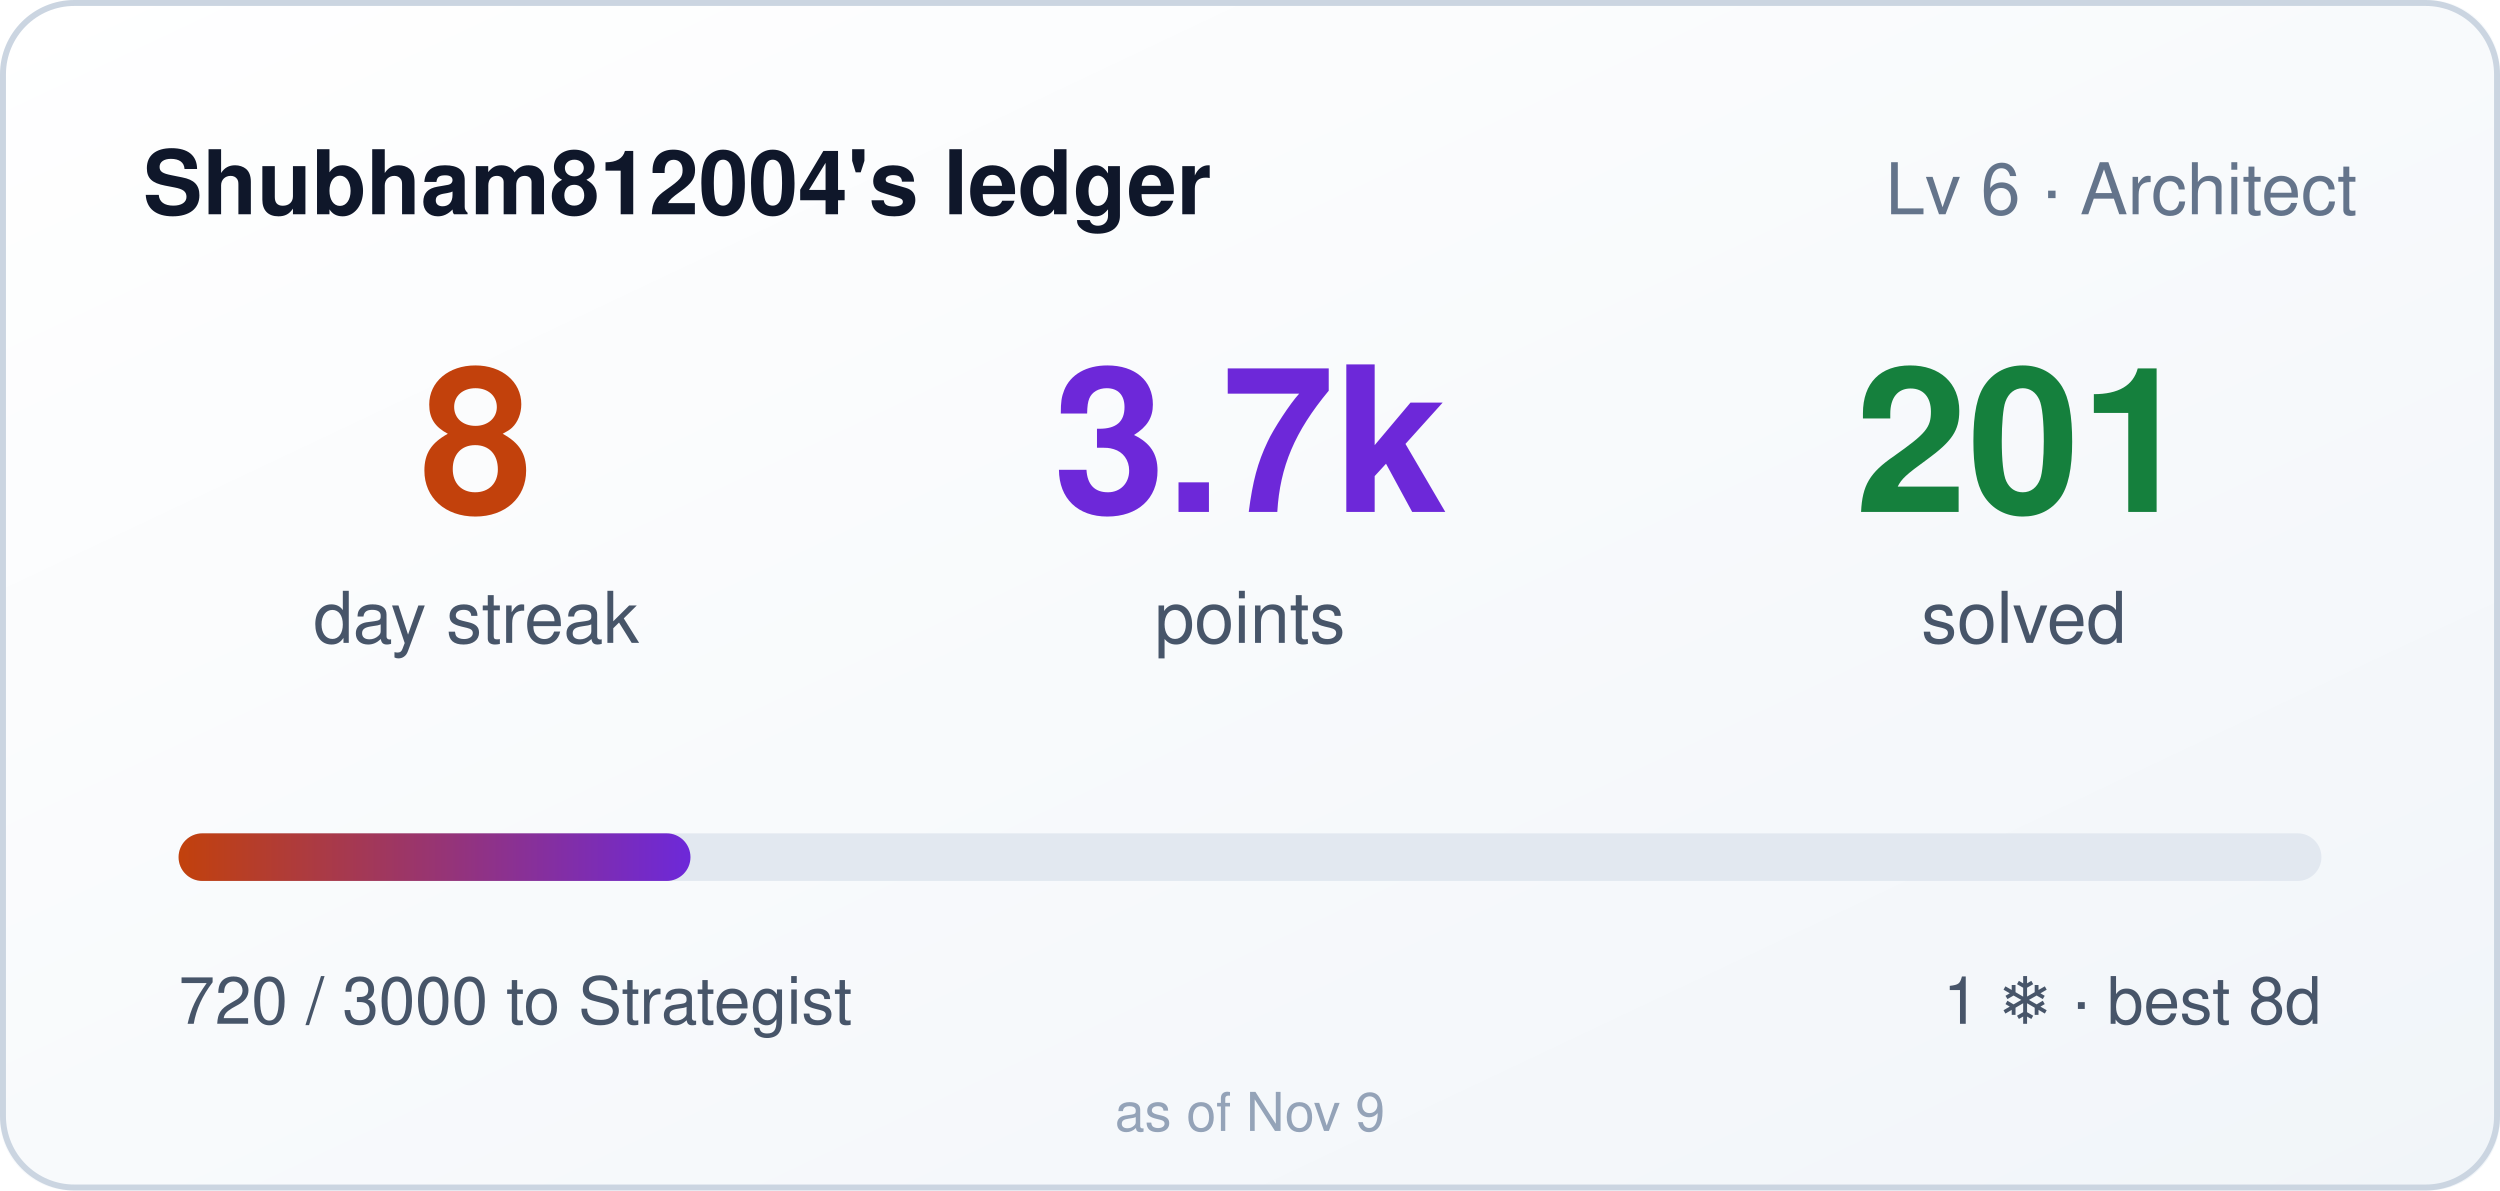
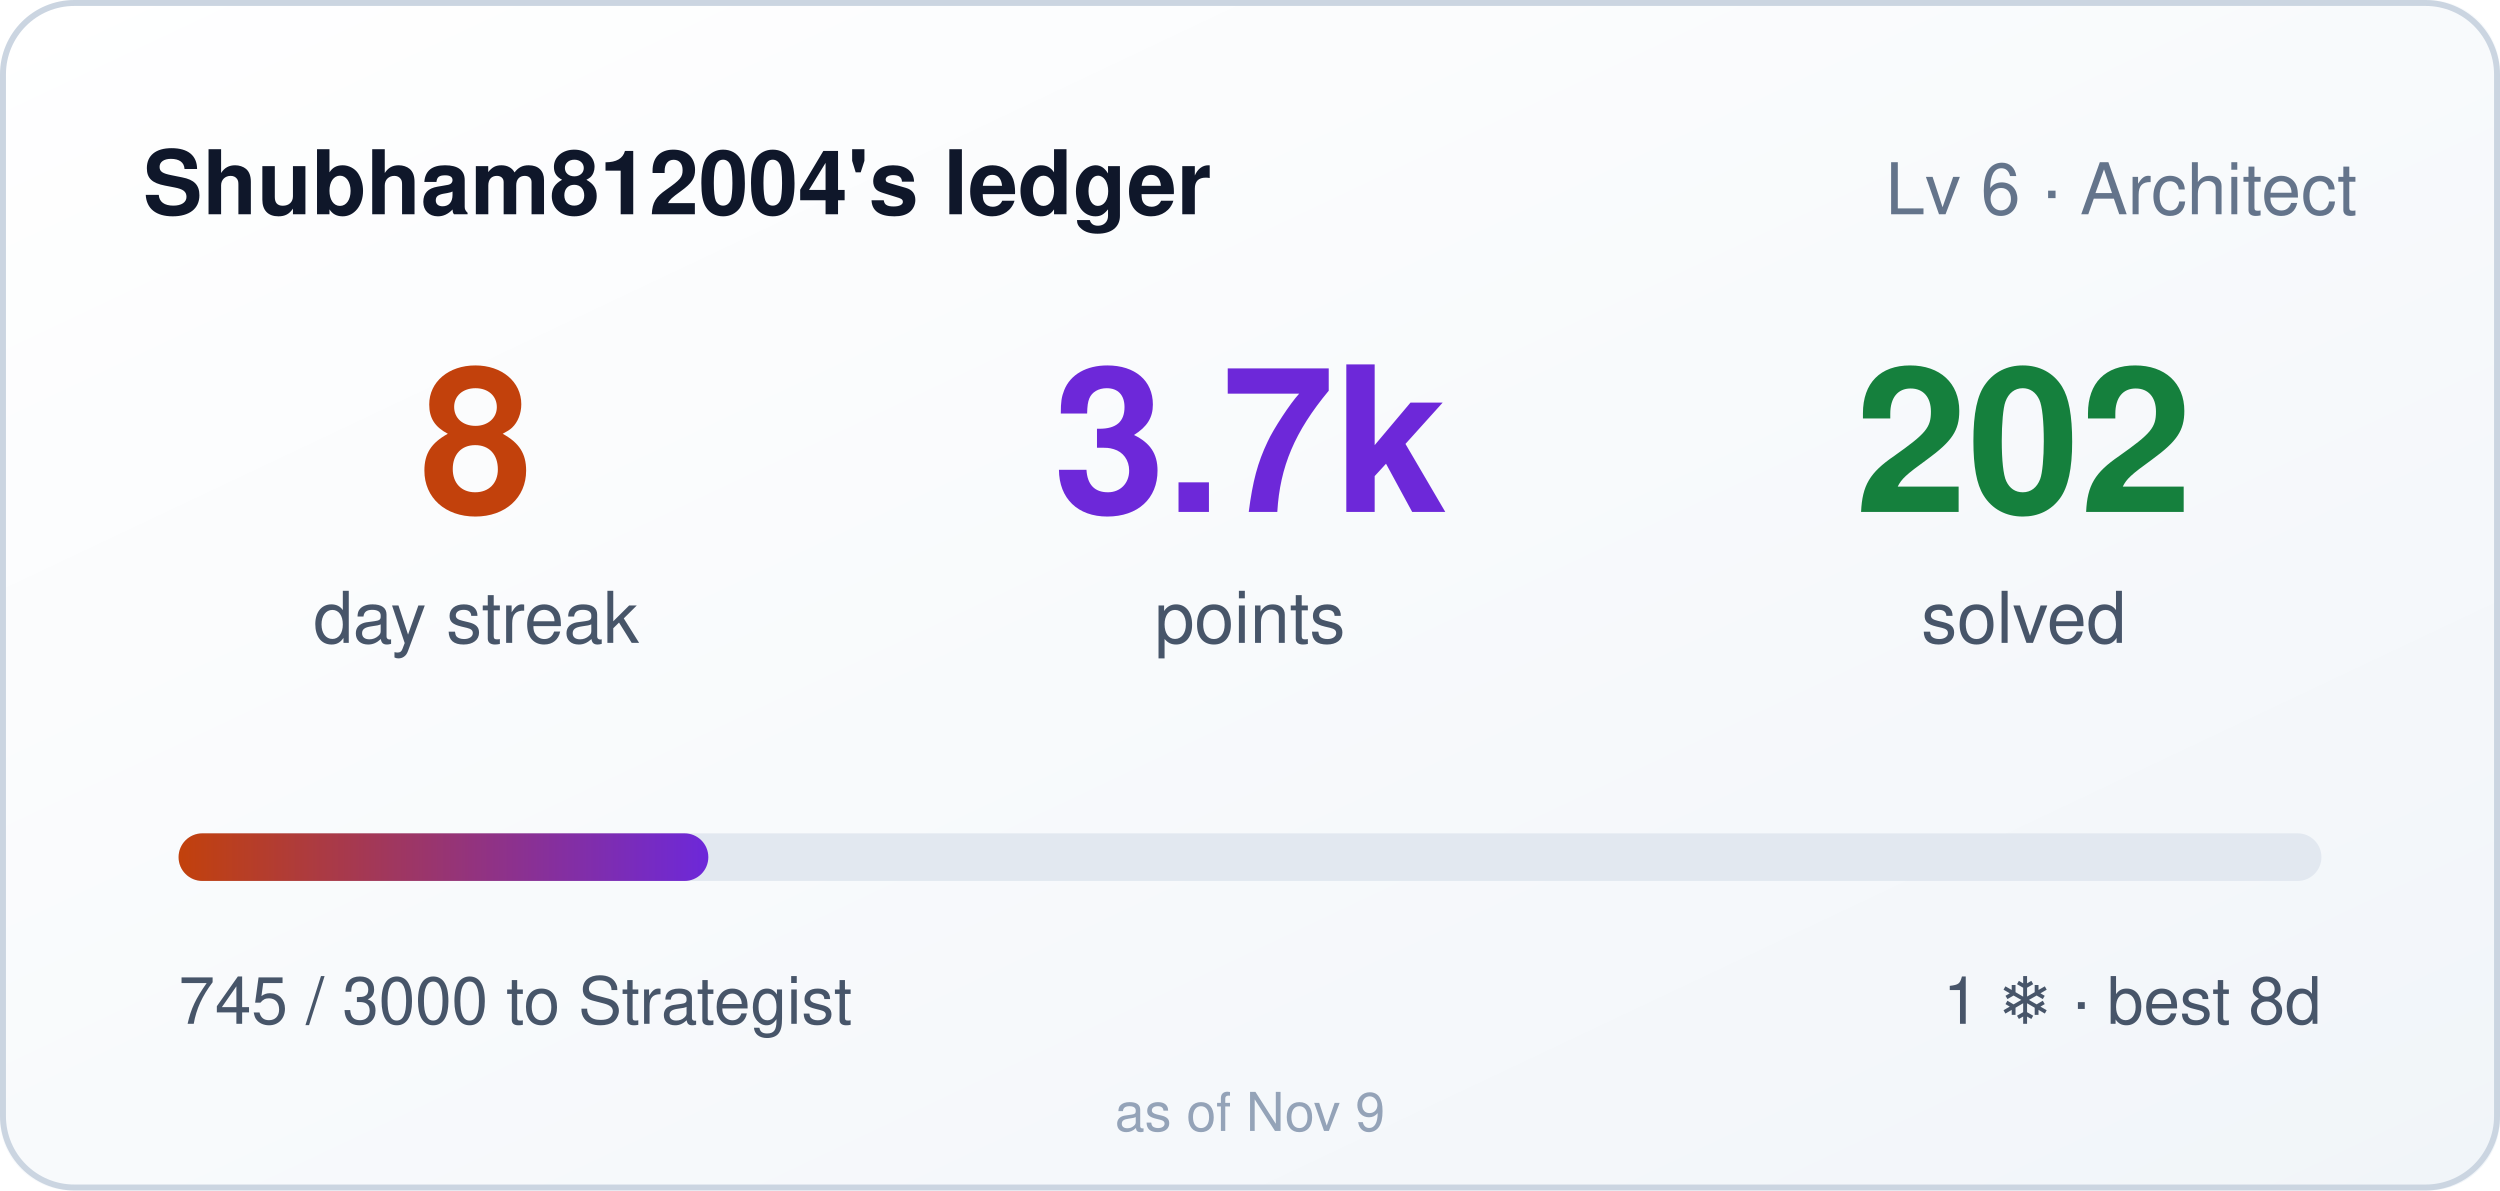
- <svg xmlns="http://www.w3.org/2000/svg" width="420" height="200" role="img" aria-label="Shubham812004's ledger: 8 day streak, 3720 points">
+ <svg xmlns="http://www.w3.org/2000/svg" width="420" height="200" role="img" aria-label="Shubham812004's ledger: 8 day streak, 3745 points">
  <style>
    .bar,.n{transform-box:fill-box}
    .bar{transform-origin:left center}
    @media (prefers-reduced-motion: no-preference){
      .bar{animation:cl-grow .9s cubic-bezier(.22,1,.36,1) both}
      .n{animation:cl-rise .5s ease-out both}
      .n2{animation-delay:.08s}
      .n3{animation-delay:.16s}
    }
    @keyframes cl-grow{from{transform:scaleX(0)}to{transform:scaleX(1)}}
    @keyframes cl-rise{from{opacity:0;transform:translateY(6px)}to{opacity:1;transform:none}}
  </style>
  <defs>
    <linearGradient id="bg" x1="0" y1="0" x2="1" y2="1">
      <stop offset="0" stop-color="#ffffff" />
      <stop offset="1" stop-color="#f1f5f9" />
    </linearGradient>
    <linearGradient id="bar" x1="0" y1="0" x2="1" y2="0">
      <stop offset="0" stop-color="#c2410c" />
      <stop offset="1" stop-color="#6d28d9" />
    </linearGradient>
  </defs>
  <rect width="420" height="200" rx="12" fill="url(#bg)" />
  <rect x="0.5" y="0.5" width="419" height="199" rx="12" fill="none" stroke="#cbd5e1" />
  <text x="24" y="36" fill="#0f172a" font-size="15" font-weight="600" font-family="Segoe UI,Helvetica,Arial,sans-serif">Shubham812004's ledger</text>
  <text x="396" y="36" fill="#64748b" font-size="12" text-anchor="end" font-family="Segoe UI,Helvetica,Arial,sans-serif">Lv 6 · Architect</text>
  <g font-family="Segoe UI,Helvetica,Arial,sans-serif">
    <text class="n n1" x="80" y="86" fill="#c2410c" font-size="34" font-weight="700" text-anchor="middle">8</text>
    <text x="80" y="108" fill="#475569" font-size="12" text-anchor="middle">day streak</text>
    <text class="n n2" x="210" y="86" fill="#6d28d9" font-size="34" font-weight="700" text-anchor="middle">3.7k</text>
    <text x="210" y="108" fill="#475569" font-size="12" text-anchor="middle">points</text>
-     <text class="n n3" x="340" y="86" fill="#15803d" font-size="34" font-weight="700" text-anchor="middle">201</text>
+     <text class="n n3" x="340" y="86" fill="#15803d" font-size="34" font-weight="700" text-anchor="middle">202</text>
    <text x="340" y="108" fill="#475569" font-size="12" text-anchor="middle">solved</text>
  </g>
  <rect x="30" y="140" width="360" height="8" rx="4" fill="#e2e8f0" />
-   <rect class="bar" x="30" y="140" width="86" height="8" rx="4" fill="url(#bar)" />
-   <text x="30" y="172" fill="#475569" font-size="11" font-family="Segoe UI,Helvetica,Arial,sans-serif">720 / 3000 to Strategist</text>
+   <rect class="bar" x="30" y="140" width="89" height="8" rx="4" fill="url(#bar)" />
+   <text x="30" y="172" fill="#475569" font-size="11" font-family="Segoe UI,Helvetica,Arial,sans-serif">745 / 3000 to Strategist</text>
  <text x="390" y="172" fill="#475569" font-size="11" text-anchor="end" font-family="Segoe UI,Helvetica,Arial,sans-serif">1 ❄ · best 8d</text>
  <text x="210" y="190" fill="#94a3b8" font-size="9" text-anchor="middle" font-family="Segoe UI,Helvetica,Arial,sans-serif">as of Nov 9</text>
</svg>
